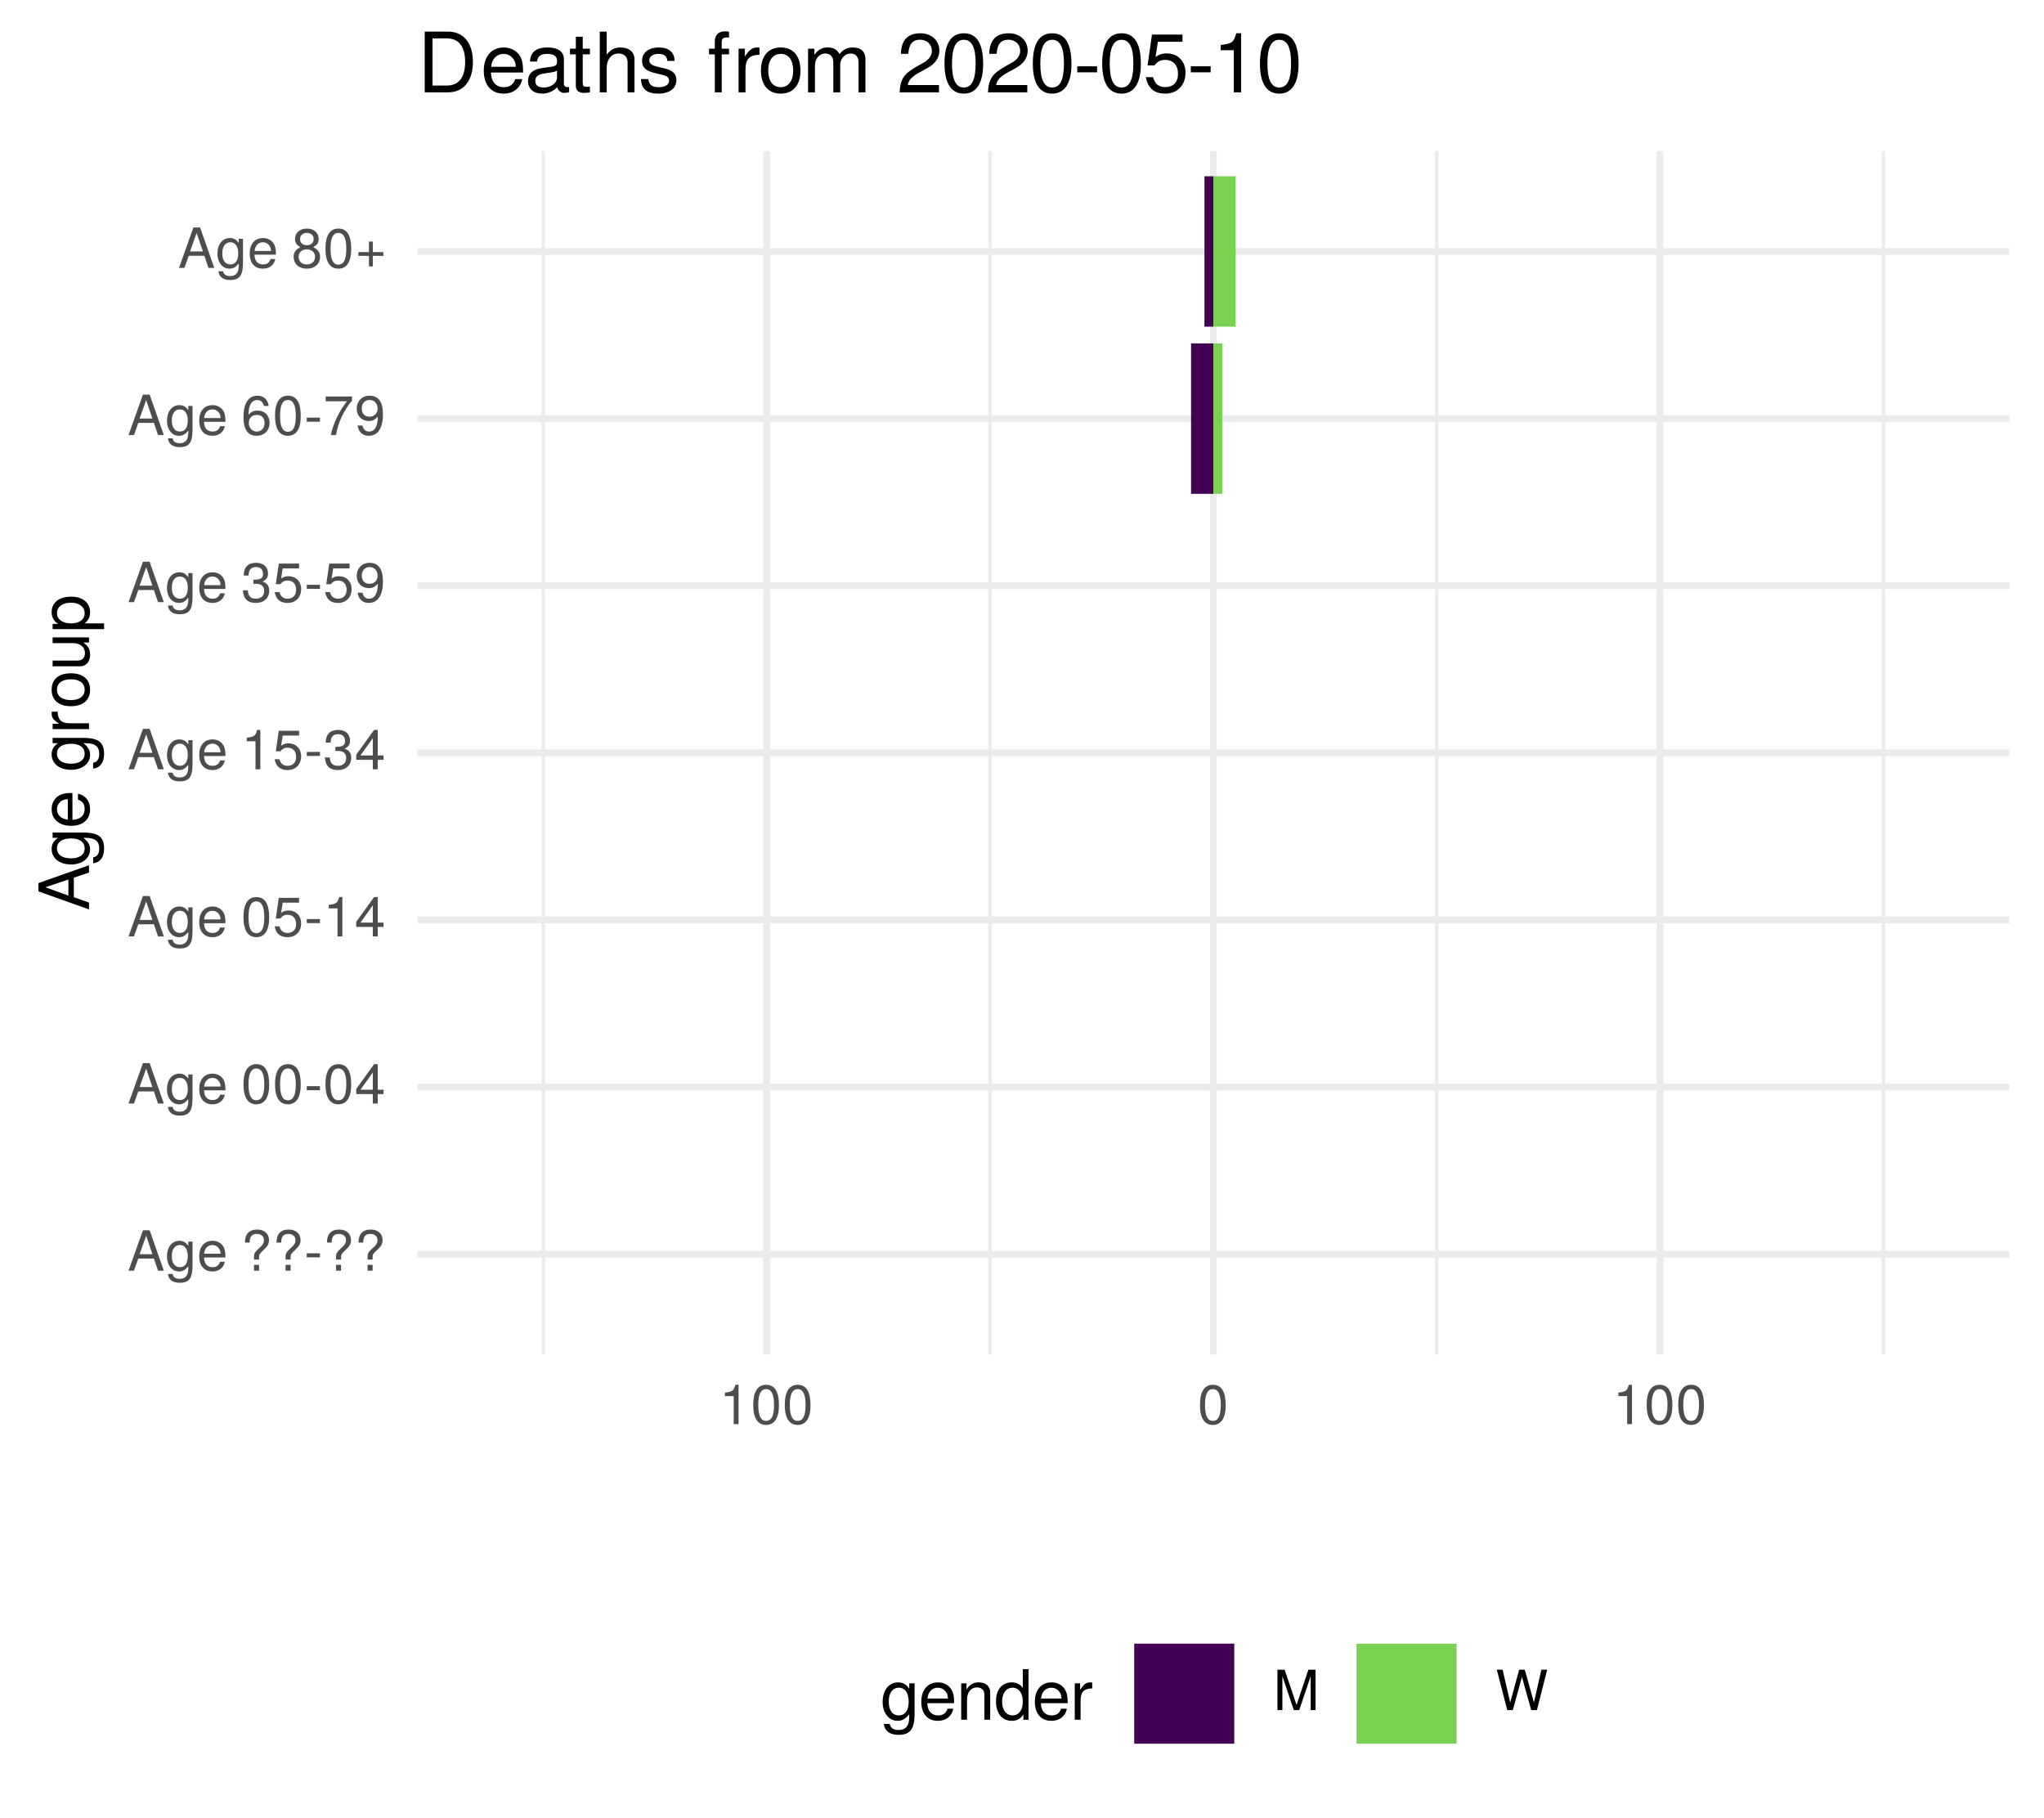
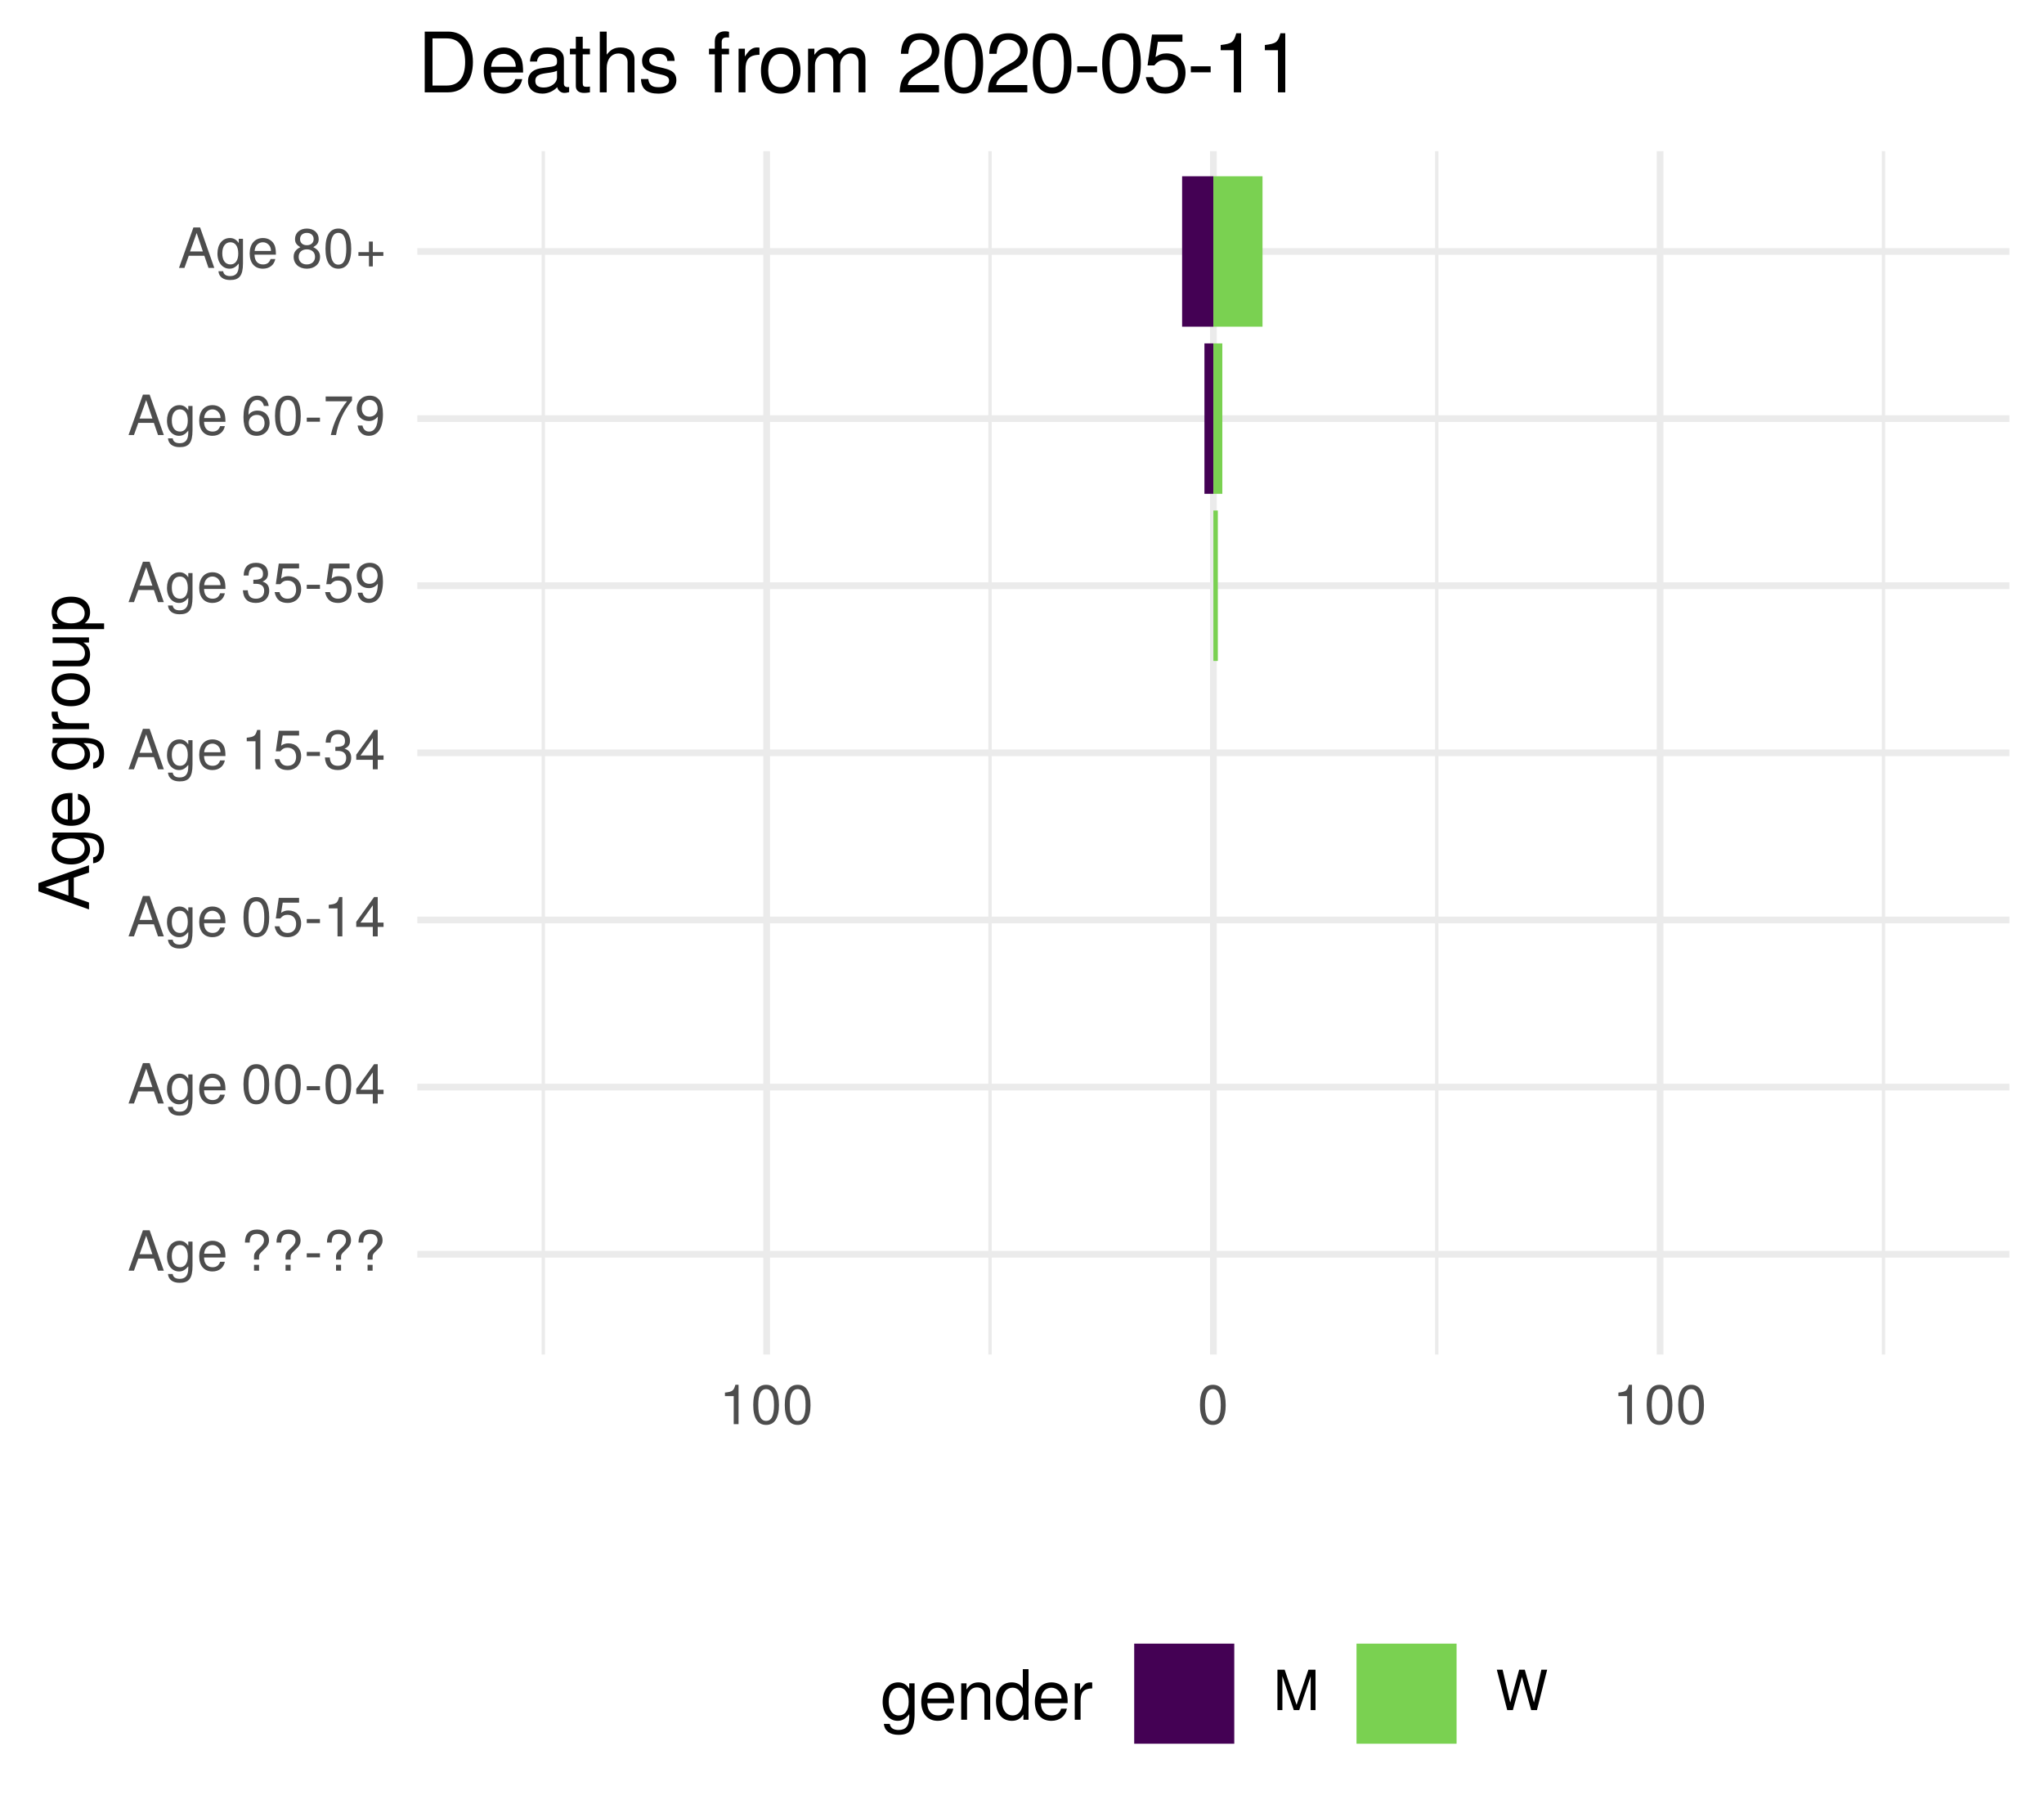
<svg xmlns="http://www.w3.org/2000/svg" xmlns:xlink="http://www.w3.org/1999/xlink" width="324pt" height="288pt" viewBox="0 0 324 288" version="1.1">
  <defs>
    <g>
      <symbol overflow="visible" id="glyph0-0">
        <path style="stroke:none;" d="" />
      </symbol>
      <symbol overflow="visible" id="glyph0-1">
        <path style="stroke:none;" d="M 5.75 0 L 3.5 -6.406 L 2.438 -6.406 L 0.156 0 L 1.016 0 L 1.703 -1.922 L 4.172 -1.922 L 4.828 0 Z M 3.938 -2.609 L 1.906 -2.609 L 2.953 -5.531 Z M 3.938 -2.609 " />
      </symbol>
      <symbol overflow="visible" id="glyph0-2">
        <path style="stroke:none;" d="M 4.297 -0.75 L 4.297 -4.609 L 3.625 -4.609 L 3.625 -3.938 C 3.25 -4.484 2.812 -4.734 2.219 -4.734 C 1.047 -4.734 0.25 -3.75 0.25 -2.266 C 0.25 -0.812 1.078 0.125 2.156 0.125 C 2.734 0.125 3.141 -0.109 3.625 -0.688 L 3.625 -0.391 C 3.625 0.828 3.125 1.297 2.266 1.297 C 1.688 1.297 1.234 1.094 1.156 0.531 L 0.406 0.531 C 0.484 1.406 1.156 1.922 2.25 1.922 C 3.688 1.922 4.297 1.281 4.297 -0.75 Z M 3.547 -2.281 C 3.547 -1.172 3.078 -0.547 2.312 -0.547 C 1.5 -0.547 1.016 -1.188 1.016 -2.312 C 1.016 -3.406 1.516 -4.062 2.297 -4.062 C 3.094 -4.062 3.547 -3.391 3.547 -2.281 Z M 3.547 -2.281 " />
      </symbol>
      <symbol overflow="visible" id="glyph0-3">
        <path style="stroke:none;" d="M 4.516 -2.094 C 4.516 -2.766 4.453 -3.188 4.328 -3.531 C 4.031 -4.281 3.328 -4.734 2.469 -4.734 C 1.172 -4.734 0.359 -3.797 0.359 -2.281 C 0.359 -0.766 1.156 0.125 2.453 0.125 C 3.5 0.125 4.234 -0.469 4.422 -1.406 L 3.672 -1.406 C 3.469 -0.797 3.062 -0.547 2.469 -0.547 C 1.703 -0.547 1.141 -1.031 1.125 -2.094 Z M 3.734 -2.75 C 3.734 -2.75 3.734 -2.703 3.719 -2.688 L 1.141 -2.688 C 1.203 -3.516 1.719 -4.062 2.453 -4.062 C 3.172 -4.062 3.734 -3.469 3.734 -2.75 Z M 3.734 -2.75 " />
      </symbol>
      <symbol overflow="visible" id="glyph0-4">
        <path style="stroke:none;" d="" />
      </symbol>
      <symbol overflow="visible" id="glyph0-5">
        <path style="stroke:none;" d="M 4.422 -4.828 C 4.422 -5.859 3.688 -6.516 2.547 -6.516 C 1.281 -6.516 0.609 -5.812 0.609 -4.453 L 1.359 -4.453 C 1.359 -5.422 1.719 -5.828 2.5 -5.828 C 3.172 -5.828 3.625 -5.422 3.625 -4.828 C 3.625 -4.422 3.438 -4.078 2.969 -3.672 C 2.453 -3.203 2.453 -3.203 2.297 -3 C 2.109 -2.75 2.047 -2.547 2.047 -2.234 L 2.047 -1.75 L 2.844 -1.75 L 2.844 -2.156 C 2.844 -2.547 2.938 -2.703 3.531 -3.25 C 4.203 -3.859 4.422 -4.25 4.422 -4.828 Z M 2.844 0 L 2.844 -0.922 L 2.047 -0.922 L 2.047 0 Z M 2.844 0 " />
      </symbol>
      <symbol overflow="visible" id="glyph0-6">
        <path style="stroke:none;" d="M 2.5 -2.109 L 2.5 -2.75 L 0.406 -2.75 L 0.406 -2.109 Z M 2.5 -2.109 " />
      </symbol>
      <symbol overflow="visible" id="glyph0-7">
        <path style="stroke:none;" d="M 4.453 -3 C 4.453 -5.156 3.781 -6.234 2.422 -6.234 C 1.078 -6.234 0.375 -5.141 0.375 -3.047 C 0.375 -0.953 1.078 0.125 2.422 0.125 C 3.734 0.125 4.453 -0.953 4.453 -3 Z M 3.672 -3.062 C 3.672 -1.297 3.266 -0.516 2.406 -0.516 C 1.578 -0.516 1.172 -1.344 1.172 -3.047 C 1.172 -4.75 1.578 -5.547 2.422 -5.547 C 3.25 -5.547 3.672 -4.734 3.672 -3.062 Z M 3.672 -3.062 " />
      </symbol>
      <symbol overflow="visible" id="glyph0-8">
        <path style="stroke:none;" d="M 4.578 -1.5 L 4.578 -2.188 L 3.656 -2.188 L 3.656 -6.234 L 3.078 -6.234 L 0.25 -2.312 L 0.25 -1.5 L 2.875 -1.5 L 2.875 0 L 3.656 0 L 3.656 -1.5 Z M 2.875 -2.188 L 0.922 -2.188 L 2.875 -4.922 Z M 2.875 -2.188 " />
      </symbol>
      <symbol overflow="visible" id="glyph0-9">
        <path style="stroke:none;" d="M 4.516 -2.062 C 4.516 -3.297 3.688 -4.109 2.5 -4.109 C 2.062 -4.109 1.703 -4 1.344 -3.734 L 1.594 -5.344 L 4.188 -5.344 L 4.188 -6.109 L 0.969 -6.109 L 0.5 -2.844 L 1.219 -2.844 C 1.578 -3.266 1.875 -3.422 2.359 -3.422 C 3.188 -3.422 3.719 -2.891 3.719 -1.969 C 3.719 -1.062 3.203 -0.547 2.359 -0.547 C 1.688 -0.547 1.266 -0.891 1.078 -1.594 L 0.312 -1.594 C 0.562 -0.359 1.266 0.125 2.375 0.125 C 3.641 0.125 4.516 -0.75 4.516 -2.062 Z M 4.516 -2.062 " />
      </symbol>
      <symbol overflow="visible" id="glyph0-10">
        <path style="stroke:none;" d="M 3.047 0 L 3.047 -6.234 L 2.547 -6.234 C 2.266 -5.281 2.094 -5.141 0.891 -5 L 0.891 -4.438 L 2.281 -4.438 L 2.281 0 Z M 3.047 0 " />
      </symbol>
      <symbol overflow="visible" id="glyph0-11">
        <path style="stroke:none;" d="M 4.453 -1.812 C 4.453 -2.562 4.141 -3.016 3.391 -3.266 C 3.969 -3.5 4.266 -3.891 4.266 -4.516 C 4.266 -5.594 3.547 -6.234 2.359 -6.234 C 1.109 -6.234 0.438 -5.547 0.406 -4.219 L 1.188 -4.219 C 1.203 -5.141 1.578 -5.562 2.375 -5.562 C 3.062 -5.562 3.469 -5.156 3.469 -4.5 C 3.469 -3.828 3.188 -3.547 1.938 -3.547 L 1.938 -2.906 L 2.359 -2.906 C 3.219 -2.906 3.656 -2.5 3.656 -1.797 C 3.656 -1.016 3.172 -0.547 2.359 -0.547 C 1.516 -0.547 1.109 -0.969 1.062 -1.875 L 0.281 -1.875 C 0.375 -0.5 1.062 0.125 2.344 0.125 C 3.625 0.125 4.453 -0.641 4.453 -1.812 Z M 4.453 -1.812 " />
      </symbol>
      <symbol overflow="visible" id="glyph0-12">
        <path style="stroke:none;" d="M 4.484 -3.266 C 4.484 -5.219 3.797 -6.234 2.375 -6.234 C 1.188 -6.234 0.328 -5.391 0.328 -4.172 C 0.328 -3.016 1.125 -2.219 2.25 -2.219 C 2.844 -2.219 3.266 -2.438 3.672 -2.922 C 3.672 -1.406 3.172 -0.547 2.281 -0.547 C 1.734 -0.547 1.359 -0.891 1.234 -1.5 L 0.469 -1.5 C 0.609 -0.469 1.281 0.125 2.234 0.125 C 3.688 0.125 4.484 -1.109 4.484 -3.266 Z M 3.641 -4.188 C 3.641 -3.422 3.094 -2.906 2.344 -2.906 C 1.594 -2.906 1.125 -3.391 1.125 -4.234 C 1.125 -5.016 1.656 -5.562 2.359 -5.562 C 3.094 -5.562 3.641 -5 3.641 -4.188 Z M 3.641 -4.188 " />
      </symbol>
      <symbol overflow="visible" id="glyph0-13">
        <path style="stroke:none;" d="M 4.516 -1.938 C 4.516 -3.094 3.719 -3.875 2.609 -3.875 C 1.984 -3.875 1.5 -3.641 1.172 -3.188 C 1.172 -4.703 1.672 -5.547 2.562 -5.547 C 3.109 -5.547 3.484 -5.203 3.609 -4.609 L 4.375 -4.609 C 4.234 -5.625 3.562 -6.234 2.609 -6.234 C 1.156 -6.234 0.375 -5.016 0.375 -2.844 C 0.375 -0.891 1.047 0.125 2.469 0.125 C 3.656 0.125 4.516 -0.719 4.516 -1.938 Z M 3.719 -1.875 C 3.719 -1.094 3.188 -0.547 2.484 -0.547 C 1.766 -0.547 1.219 -1.125 1.219 -1.922 C 1.219 -2.688 1.734 -3.188 2.5 -3.188 C 3.25 -3.188 3.719 -2.703 3.719 -1.875 Z M 3.719 -1.875 " />
      </symbol>
      <symbol overflow="visible" id="glyph0-14">
        <path style="stroke:none;" d="M 4.578 -5.453 L 4.578 -6.109 L 0.406 -6.109 L 0.406 -5.344 L 3.781 -5.344 C 2.531 -3.781 1.656 -1.953 1.219 0 L 2.047 0 C 2.391 -2.016 3.266 -3.891 4.578 -5.453 Z M 4.578 -5.453 " />
      </symbol>
      <symbol overflow="visible" id="glyph0-15">
        <path style="stroke:none;" d="M 4.516 -1.766 C 4.516 -2.453 4.156 -2.938 3.438 -3.281 C 4.078 -3.672 4.297 -3.984 4.297 -4.578 C 4.297 -5.547 3.531 -6.234 2.422 -6.234 C 1.312 -6.234 0.547 -5.547 0.547 -4.578 C 0.547 -4 0.75 -3.672 1.391 -3.281 C 0.672 -2.938 0.328 -2.453 0.328 -1.766 C 0.328 -0.625 1.188 0.125 2.422 0.125 C 3.656 0.125 4.516 -0.625 4.516 -1.766 Z M 3.5 -4.562 C 3.5 -3.969 3.062 -3.594 2.422 -3.594 C 1.766 -3.594 1.344 -3.969 1.344 -4.562 C 1.344 -5.156 1.766 -5.547 2.422 -5.547 C 3.078 -5.547 3.5 -5.156 3.5 -4.562 Z M 3.719 -1.75 C 3.719 -1.016 3.188 -0.547 2.406 -0.547 C 1.641 -0.547 1.125 -1.016 1.125 -1.75 C 1.125 -2.484 1.641 -2.938 2.422 -2.938 C 3.188 -2.938 3.719 -2.484 3.719 -1.75 Z M 3.719 -1.75 " />
      </symbol>
      <symbol overflow="visible" id="glyph0-16">
        <path style="stroke:none;" d="M 4.547 -1.906 L 4.547 -2.5 L 2.875 -2.5 L 2.875 -4.172 L 2.266 -4.172 L 2.266 -2.5 L 0.594 -2.5 L 0.594 -1.906 L 2.266 -1.906 L 2.266 -0.234 L 2.875 -0.234 L 2.875 -1.906 Z M 4.547 -1.906 " />
      </symbol>
      <symbol overflow="visible" id="glyph0-17">
        <path style="stroke:none;" d="M 6.688 0 L 6.688 -6.406 L 5.562 -6.406 L 3.688 -0.828 L 1.797 -6.406 L 0.656 -6.406 L 0.656 0 L 1.438 0 L 1.438 -5.375 L 3.25 0 L 4.109 0 L 5.922 -5.375 L 5.922 0 Z M 6.688 0 " />
      </symbol>
      <symbol overflow="visible" id="glyph0-18">
        <path style="stroke:none;" d="M 8.172 -6.406 L 7.25 -6.406 L 6.078 -1.203 L 4.625 -6.406 L 3.734 -6.406 L 2.312 -1.203 L 1.109 -6.406 L 0.188 -6.406 L 1.844 0 L 2.734 0 L 4.172 -5.266 L 5.641 0 L 6.547 0 Z M 8.172 -6.406 " />
      </symbol>
      <symbol overflow="visible" id="glyph1-0">
        <path style="stroke:none;" d="" />
      </symbol>
      <symbol overflow="visible" id="glyph1-1">
        <path style="stroke:none;" d="M 0 -7.188 L -8.016 -4.359 L -8.016 -3.047 L 0 -0.188 L 0 -1.281 L -2.406 -2.125 L -2.406 -5.219 L 0 -6.031 Z M -3.266 -4.922 L -3.266 -2.375 L -6.922 -3.703 Z M -3.266 -4.922 " />
      </symbol>
      <symbol overflow="visible" id="glyph1-2">
        <path style="stroke:none;" d="M -0.953 -5.375 L -5.766 -5.375 L -5.766 -4.531 L -4.922 -4.531 C -5.609 -4.062 -5.922 -3.516 -5.922 -2.766 C -5.922 -1.312 -4.703 -0.312 -2.828 -0.312 C -1.016 -0.312 0.172 -1.344 0.172 -2.688 C 0.172 -3.422 -0.141 -3.922 -0.875 -4.531 L -0.484 -4.531 C 1.047 -4.531 1.625 -3.906 1.625 -2.844 C 1.625 -2.109 1.359 -1.547 0.656 -1.438 L 0.656 -0.5 C 1.75 -0.609 2.391 -1.453 2.391 -2.812 C 2.391 -4.609 1.594 -5.375 -0.953 -5.375 Z M -2.844 -4.438 C -1.469 -4.438 -0.688 -3.844 -0.688 -2.875 C -0.688 -1.875 -1.484 -1.281 -2.875 -1.281 C -4.266 -1.281 -5.078 -1.891 -5.078 -2.875 C -5.078 -3.859 -4.25 -4.438 -2.844 -4.438 Z M -2.844 -4.438 " />
      </symbol>
      <symbol overflow="visible" id="glyph1-3">
        <path style="stroke:none;" d="M -2.625 -5.641 C -3.453 -5.641 -3.984 -5.578 -4.406 -5.406 C -5.359 -5.031 -5.922 -4.156 -5.922 -3.078 C -5.922 -1.469 -4.734 -0.438 -2.844 -0.438 C -0.953 -0.438 0.172 -1.438 0.172 -3.062 C 0.172 -4.375 -0.578 -5.297 -1.75 -5.516 L -1.75 -4.594 C -0.984 -4.344 -0.688 -3.828 -0.688 -3.094 C -0.688 -2.141 -1.297 -1.422 -2.625 -1.391 Z M -3.438 -4.656 C -3.438 -4.656 -3.391 -4.656 -3.359 -4.656 L -3.359 -1.422 C -4.391 -1.5 -5.078 -2.141 -5.078 -3.062 C -5.078 -3.969 -4.328 -4.656 -3.438 -4.656 Z M -3.438 -4.656 " />
      </symbol>
      <symbol overflow="visible" id="glyph1-4">
        <path style="stroke:none;" d="" />
      </symbol>
      <symbol overflow="visible" id="glyph1-5">
        <path style="stroke:none;" d="M -4.969 -3.531 L -5.891 -3.531 C -5.922 -3.375 -5.922 -3.297 -5.922 -3.172 C -5.922 -2.578 -5.578 -2.141 -4.719 -1.609 L -5.766 -1.609 L -5.766 -0.766 L 0 -0.766 L 0 -1.688 L -2.984 -1.688 C -4.297 -1.688 -4.938 -2.109 -4.969 -3.531 Z M -4.969 -3.531 " />
      </symbol>
      <symbol overflow="visible" id="glyph1-6">
        <path style="stroke:none;" d="M -2.844 -5.609 C -4.828 -5.609 -5.922 -4.656 -5.922 -2.984 C -5.922 -1.375 -4.812 -0.391 -2.875 -0.391 C -0.953 -0.391 0.172 -1.359 0.172 -3 C 0.172 -4.625 -0.953 -5.609 -2.844 -5.609 Z M -2.844 -4.656 C -1.5 -4.656 -0.688 -4.016 -0.688 -3 C -0.688 -1.984 -1.484 -1.359 -2.875 -1.359 C -4.266 -1.359 -5.078 -1.984 -5.078 -3 C -5.078 -4.031 -4.281 -4.656 -2.844 -4.656 Z M -2.844 -4.656 " />
      </symbol>
      <symbol overflow="visible" id="glyph1-7">
        <path style="stroke:none;" d="M 0 -5.297 L -5.766 -5.297 L -5.766 -4.391 L -2.578 -4.391 C -1.406 -4.391 -0.641 -3.766 -0.641 -2.812 C -0.641 -2.094 -1.078 -1.625 -1.766 -1.625 L -5.766 -1.625 L -5.766 -0.719 L -1.406 -0.719 C -0.453 -0.719 0.172 -1.438 0.172 -2.547 C 0.172 -3.406 -0.125 -3.938 -0.891 -4.484 L 0 -4.484 Z M 0 -5.297 " />
      </symbol>
      <symbol overflow="visible" id="glyph1-8">
        <path style="stroke:none;" d="M -2.828 -5.75 C -4.766 -5.75 -5.922 -4.812 -5.922 -3.281 C -5.922 -2.5 -5.578 -1.875 -4.891 -1.438 L -5.766 -1.438 L -5.766 -0.609 L 2.391 -0.609 L 2.391 -1.516 L -0.688 -1.516 C -0.094 -2 0.172 -2.547 0.172 -3.281 C 0.172 -4.781 -0.984 -5.75 -2.828 -5.75 Z M -2.844 -4.797 C -1.547 -4.797 -0.688 -4.125 -0.688 -3.125 C -0.688 -2.156 -1.484 -1.516 -2.844 -1.516 C -4.188 -1.516 -5.078 -2.156 -5.078 -3.125 C -5.078 -4.141 -4.219 -4.797 -2.844 -4.797 Z M -2.844 -4.797 " />
      </symbol>
      <symbol overflow="visible" id="glyph2-0">
        <path style="stroke:none;" d="" />
      </symbol>
      <symbol overflow="visible" id="glyph2-1">
        <path style="stroke:none;" d="M 5.375 -0.953 L 5.375 -5.766 L 4.531 -5.766 L 4.531 -4.922 C 4.062 -5.609 3.516 -5.922 2.766 -5.922 C 1.312 -5.922 0.312 -4.703 0.312 -2.828 C 0.312 -1.016 1.344 0.172 2.688 0.172 C 3.422 0.172 3.922 -0.141 4.531 -0.875 L 4.531 -0.484 C 4.531 1.047 3.906 1.625 2.844 1.625 C 2.109 1.625 1.547 1.359 1.438 0.656 L 0.5 0.656 C 0.609 1.75 1.453 2.391 2.812 2.391 C 4.609 2.391 5.375 1.594 5.375 -0.953 Z M 4.438 -2.844 C 4.438 -1.469 3.844 -0.688 2.875 -0.688 C 1.875 -0.688 1.281 -1.484 1.281 -2.875 C 1.281 -4.266 1.891 -5.078 2.875 -5.078 C 3.859 -5.078 4.438 -4.25 4.438 -2.844 Z M 4.438 -2.844 " />
      </symbol>
      <symbol overflow="visible" id="glyph2-2">
        <path style="stroke:none;" d="M 5.641 -2.625 C 5.641 -3.453 5.578 -3.984 5.406 -4.406 C 5.031 -5.359 4.156 -5.922 3.078 -5.922 C 1.469 -5.922 0.438 -4.734 0.438 -2.844 C 0.438 -0.953 1.438 0.172 3.062 0.172 C 4.375 0.172 5.297 -0.578 5.516 -1.75 L 4.594 -1.75 C 4.344 -0.984 3.828 -0.688 3.094 -0.688 C 2.141 -0.688 1.422 -1.297 1.391 -2.625 Z M 4.656 -3.438 C 4.656 -3.438 4.656 -3.391 4.656 -3.359 L 1.422 -3.359 C 1.5 -4.391 2.141 -5.078 3.062 -5.078 C 3.969 -5.078 4.656 -4.328 4.656 -3.438 Z M 4.656 -3.438 " />
      </symbol>
      <symbol overflow="visible" id="glyph2-3">
        <path style="stroke:none;" d="M 5.359 0 L 5.359 -4.359 C 5.359 -5.312 4.641 -5.922 3.531 -5.922 C 2.672 -5.922 2.125 -5.594 1.609 -4.797 L 1.609 -5.766 L 0.766 -5.766 L 0.766 0 L 1.688 0 L 1.688 -3.172 C 1.688 -4.359 2.328 -5.125 3.25 -5.125 C 3.984 -5.125 4.438 -4.688 4.438 -4 L 4.438 0 Z M 5.359 0 " />
      </symbol>
      <symbol overflow="visible" id="glyph2-4">
        <path style="stroke:none;" d="M 5.438 0 L 5.438 -8.016 L 4.531 -8.016 L 4.531 -5.031 C 4.141 -5.625 3.531 -5.922 2.766 -5.922 C 1.266 -5.922 0.281 -4.781 0.281 -2.938 C 0.281 -0.984 1.25 0.172 2.797 0.172 C 3.594 0.172 4.141 -0.125 4.625 -0.844 L 4.625 0 Z M 4.531 -2.859 C 4.531 -1.531 3.891 -0.688 2.922 -0.688 C 1.906 -0.688 1.25 -1.547 1.25 -2.875 C 1.25 -4.219 1.906 -5.078 2.922 -5.078 C 3.906 -5.078 4.531 -4.188 4.531 -2.859 Z M 4.531 -2.859 " />
      </symbol>
      <symbol overflow="visible" id="glyph2-5">
        <path style="stroke:none;" d="M 3.531 -4.969 L 3.531 -5.891 C 3.375 -5.922 3.297 -5.922 3.172 -5.922 C 2.578 -5.922 2.141 -5.578 1.609 -4.719 L 1.609 -5.766 L 0.766 -5.766 L 0.766 0 L 1.688 0 L 1.688 -2.984 C 1.688 -4.297 2.109 -4.938 3.531 -4.969 Z M 3.531 -4.969 " />
      </symbol>
      <symbol overflow="visible" id="glyph3-0">
        <path style="stroke:none;" d="" />
      </symbol>
      <symbol overflow="visible" id="glyph3-1">
        <path style="stroke:none;" d="M 8.812 -4.812 C 8.812 -7.797 7.328 -9.625 4.891 -9.625 L 1.172 -9.625 L 1.172 0 L 4.891 0 C 7.312 0 8.812 -1.828 8.812 -4.812 Z M 7.578 -4.812 C 7.578 -2.375 6.578 -1.078 4.672 -1.078 L 2.406 -1.078 L 2.406 -8.547 L 4.672 -8.547 C 6.578 -8.547 7.578 -7.266 7.578 -4.812 Z M 7.578 -4.812 " />
      </symbol>
      <symbol overflow="visible" id="glyph3-2">
        <path style="stroke:none;" d="M 6.766 -3.141 C 6.766 -4.141 6.688 -4.781 6.5 -5.297 C 6.047 -6.438 4.984 -7.109 3.703 -7.109 C 1.766 -7.109 0.531 -5.688 0.531 -3.422 C 0.531 -1.156 1.734 0.203 3.672 0.203 C 5.25 0.203 6.344 -0.703 6.625 -2.094 L 5.516 -2.094 C 5.219 -1.188 4.594 -0.812 3.703 -0.812 C 2.562 -0.812 1.703 -1.562 1.672 -3.141 Z M 5.594 -4.125 C 5.594 -4.125 5.594 -4.062 5.578 -4.047 L 1.703 -4.047 C 1.797 -5.266 2.578 -6.094 3.688 -6.094 C 4.766 -6.094 5.594 -5.203 5.594 -4.125 Z M 5.594 -4.125 " />
      </symbol>
      <symbol overflow="visible" id="glyph3-3">
        <path style="stroke:none;" d="M 7.062 -0.031 L 7.062 -0.859 C 6.938 -0.828 6.891 -0.828 6.828 -0.828 C 6.438 -0.828 6.234 -1.031 6.234 -1.375 L 6.234 -5.234 C 6.234 -6.453 5.328 -7.109 3.625 -7.109 C 1.953 -7.109 0.922 -6.469 0.859 -4.875 L 1.969 -4.875 C 2.062 -5.719 2.562 -6.094 3.594 -6.094 C 4.578 -6.094 5.141 -5.734 5.141 -5.062 L 5.141 -4.781 C 5.141 -4.312 4.859 -4.125 3.984 -4.016 C 2.422 -3.812 2.188 -3.766 1.766 -3.594 C 0.969 -3.266 0.547 -2.641 0.547 -1.797 C 0.547 -0.547 1.422 0.203 2.828 0.203 C 3.703 0.203 4.562 -0.172 5.172 -0.812 C 5.297 -0.297 5.766 0.094 6.312 0.094 C 6.531 0.094 6.703 0.062 7.062 -0.031 Z M 5.141 -2.391 C 5.141 -1.406 4.125 -0.766 3.062 -0.766 C 2.203 -0.766 1.703 -1.062 1.703 -1.828 C 1.703 -2.547 2.188 -2.859 3.359 -3.031 C 4.531 -3.188 4.766 -3.25 5.141 -3.422 Z M 5.141 -2.391 " />
      </symbol>
      <symbol overflow="visible" id="glyph3-4">
        <path style="stroke:none;" d="M 3.359 0 L 3.359 -0.922 C 3.203 -0.891 3.031 -0.875 2.828 -0.875 C 2.344 -0.875 2.219 -1 2.219 -1.484 L 2.219 -6.016 L 3.359 -6.016 L 3.359 -6.922 L 2.219 -6.922 L 2.219 -8.812 L 1.125 -8.812 L 1.125 -6.922 L 0.188 -6.922 L 0.188 -6.016 L 1.125 -6.016 L 1.125 -1 C 1.125 -0.297 1.594 0.094 2.453 0.094 C 2.719 0.094 2.984 0.062 3.359 0 Z M 3.359 0 " />
      </symbol>
      <symbol overflow="visible" id="glyph3-5">
        <path style="stroke:none;" d="M 6.422 0 L 6.422 -5.234 C 6.422 -6.391 5.578 -7.109 4.234 -7.109 C 3.266 -7.109 2.672 -6.812 2.016 -5.969 L 2.016 -9.625 L 0.922 -9.625 L 0.922 0 L 2.016 0 L 2.016 -3.812 C 2.016 -5.234 2.766 -6.156 3.891 -6.156 C 4.672 -6.156 5.328 -5.703 5.328 -4.797 L 5.328 0 Z M 6.422 0 " />
      </symbol>
      <symbol overflow="visible" id="glyph3-6">
        <path style="stroke:none;" d="M 6.062 -1.938 C 6.062 -2.969 5.484 -3.484 4.109 -3.812 L 3.047 -4.062 C 2.156 -4.281 1.766 -4.562 1.766 -5.062 C 1.766 -5.688 2.344 -6.094 3.234 -6.094 C 4.125 -6.094 4.594 -5.719 4.625 -4.984 L 5.781 -4.984 C 5.766 -6.344 4.875 -7.109 3.281 -7.109 C 1.656 -7.109 0.625 -6.281 0.625 -5 C 0.625 -3.922 1.172 -3.406 2.812 -3.016 L 3.844 -2.766 C 4.609 -2.578 4.906 -2.344 4.906 -1.844 C 4.906 -1.203 4.266 -0.812 3.297 -0.812 C 2.312 -0.812 1.75 -1.062 1.609 -2.109 L 0.453 -2.109 C 0.5 -0.516 1.406 0.203 3.203 0.203 C 4.953 0.203 6.062 -0.609 6.062 -1.938 Z M 6.062 -1.938 " />
      </symbol>
      <symbol overflow="visible" id="glyph3-7">
        <path style="stroke:none;" d="" />
      </symbol>
      <symbol overflow="visible" id="glyph3-8">
        <path style="stroke:none;" d="M 3.406 -6.016 L 3.406 -6.922 L 2.25 -6.922 L 2.25 -8 C 2.25 -8.469 2.516 -8.703 3.031 -8.703 C 3.109 -8.703 3.156 -8.703 3.406 -8.688 L 3.406 -9.594 C 3.156 -9.656 3.016 -9.672 2.781 -9.672 C 1.766 -9.672 1.156 -9.078 1.156 -8.094 L 1.156 -6.922 L 0.234 -6.922 L 0.234 -6.016 L 1.156 -6.016 L 1.156 0 L 2.25 0 L 2.25 -6.016 Z M 3.406 -6.016 " />
      </symbol>
      <symbol overflow="visible" id="glyph3-9">
        <path style="stroke:none;" d="M 4.234 -5.953 L 4.234 -7.078 C 4.047 -7.109 3.969 -7.109 3.812 -7.109 C 3.109 -7.109 2.562 -6.688 1.922 -5.672 L 1.922 -6.922 L 0.922 -6.922 L 0.922 0 L 2.016 0 L 2.016 -3.594 C 2.016 -5.156 2.531 -5.922 4.234 -5.953 Z M 4.234 -5.953 " />
      </symbol>
      <symbol overflow="visible" id="glyph3-10">
        <path style="stroke:none;" d="M 6.734 -3.406 C 6.734 -5.797 5.578 -7.109 3.594 -7.109 C 1.656 -7.109 0.469 -5.781 0.469 -3.453 C 0.469 -1.141 1.641 0.203 3.609 0.203 C 5.547 0.203 6.734 -1.141 6.734 -3.406 Z M 5.578 -3.422 C 5.578 -1.797 4.812 -0.812 3.609 -0.812 C 2.375 -0.812 1.625 -1.781 1.625 -3.453 C 1.625 -5.125 2.375 -6.094 3.609 -6.094 C 4.844 -6.094 5.578 -5.141 5.578 -3.422 Z M 5.578 -3.422 " />
      </symbol>
      <symbol overflow="visible" id="glyph3-11">
        <path style="stroke:none;" d="M 10.031 0 L 10.031 -5.188 C 10.031 -6.438 9.344 -7.109 8.047 -7.109 C 7.125 -7.109 6.578 -6.844 5.922 -6.062 C 5.516 -6.797 4.969 -7.109 4.062 -7.109 C 3.141 -7.109 2.531 -6.766 1.938 -5.938 L 1.938 -6.922 L 0.938 -6.922 L 0.938 0 L 2.031 0 L 2.031 -4.344 C 2.031 -5.344 2.766 -6.156 3.656 -6.156 C 4.469 -6.156 4.938 -5.656 4.938 -4.766 L 4.938 0 L 6.031 0 L 6.031 -4.344 C 6.031 -5.344 6.766 -6.156 7.672 -6.156 C 8.469 -6.156 8.938 -5.641 8.938 -4.766 L 8.938 0 Z M 10.031 0 " />
      </symbol>
      <symbol overflow="visible" id="glyph3-12">
        <path style="stroke:none;" d="M 6.75 -6.609 C 6.75 -8.203 5.516 -9.359 3.75 -9.359 C 1.828 -9.359 0.719 -8.391 0.656 -6.109 L 1.828 -6.109 C 1.922 -7.688 2.562 -8.344 3.703 -8.344 C 4.766 -8.344 5.562 -7.594 5.562 -6.594 C 5.562 -5.844 5.125 -5.219 4.297 -4.734 L 3.078 -4.047 C 1.125 -2.938 0.547 -2.062 0.453 0 L 6.688 0 L 6.688 -1.156 L 1.75 -1.156 C 1.875 -1.922 2.297 -2.406 3.453 -3.078 L 4.766 -3.797 C 6.078 -4.484 6.75 -5.469 6.75 -6.609 Z M 6.75 -6.609 " />
      </symbol>
      <symbol overflow="visible" id="glyph3-13">
        <path style="stroke:none;" d="M 6.688 -4.5 C 6.688 -7.75 5.672 -9.359 3.625 -9.359 C 1.609 -9.359 0.562 -7.719 0.562 -4.578 C 0.562 -1.422 1.625 0.203 3.625 0.203 C 5.609 0.203 6.688 -1.422 6.688 -4.5 Z M 5.5 -4.609 C 5.5 -1.953 4.891 -0.766 3.609 -0.766 C 2.375 -0.766 1.75 -2 1.75 -4.562 C 1.75 -7.125 2.375 -8.328 3.625 -8.328 C 4.891 -8.328 5.5 -7.109 5.5 -4.609 Z M 5.5 -4.609 " />
      </symbol>
      <symbol overflow="visible" id="glyph3-14">
        <path style="stroke:none;" d="M 3.75 -3.172 L 3.75 -4.125 L 0.609 -4.125 L 0.609 -3.172 Z M 3.75 -3.172 " />
      </symbol>
      <symbol overflow="visible" id="glyph3-15">
        <path style="stroke:none;" d="M 6.766 -3.109 C 6.766 -4.953 5.547 -6.172 3.75 -6.172 C 3.094 -6.172 2.562 -6 2.016 -5.594 L 2.391 -8.016 L 6.281 -8.016 L 6.281 -9.156 L 1.453 -9.156 L 0.75 -4.266 L 1.828 -4.266 C 2.359 -4.906 2.812 -5.141 3.531 -5.141 C 4.797 -5.141 5.578 -4.328 5.578 -2.938 C 5.578 -1.594 4.812 -0.828 3.531 -0.828 C 2.516 -0.828 1.906 -1.344 1.625 -2.406 L 0.469 -2.406 C 0.844 -0.547 1.906 0.203 3.562 0.203 C 5.453 0.203 6.766 -1.125 6.766 -3.109 Z M 6.766 -3.109 " />
      </symbol>
      <symbol overflow="visible" id="glyph3-16">
        <path style="stroke:none;" d="M 4.578 0 L 4.578 -9.359 L 3.812 -9.359 C 3.406 -7.922 3.141 -7.719 1.344 -7.5 L 1.344 -6.672 L 3.422 -6.672 L 3.422 0 Z M 4.578 0 " />
      </symbol>
    </g>
    <clipPath id="clip1">
      <path d="M 85 23.957 L 87 23.957 L 87 214.648 L 85 214.648 Z M 85 23.957 " />
    </clipPath>
    <clipPath id="clip2">
      <path d="M 156 23.957 L 158 23.957 L 158 214.648 L 156 214.648 Z M 156 23.957 " />
    </clipPath>
    <clipPath id="clip3">
      <path d="M 227 23.957 L 229 23.957 L 229 214.648 L 227 214.648 Z M 227 23.957 " />
    </clipPath>
    <clipPath id="clip4">
      <path d="M 298 23.957 L 299 23.957 L 299 214.648 L 298 214.648 Z M 298 23.957 " />
    </clipPath>
    <clipPath id="clip5">
      <path d="M 66.152 198 L 318.523 198 L 318.523 200 L 66.152 200 Z M 66.152 198 " />
    </clipPath>
    <clipPath id="clip6">
      <path d="M 66.152 171 L 318.523 171 L 318.523 173 L 66.152 173 Z M 66.152 171 " />
    </clipPath>
    <clipPath id="clip7">
      <path d="M 66.152 145 L 318.523 145 L 318.523 147 L 66.152 147 Z M 66.152 145 " />
    </clipPath>
    <clipPath id="clip8">
      <path d="M 66.152 118 L 318.523 118 L 318.523 120 L 66.152 120 Z M 66.152 118 " />
    </clipPath>
    <clipPath id="clip9">
      <path d="M 66.152 92 L 318.523 92 L 318.523 94 L 66.152 94 Z M 66.152 92 " />
    </clipPath>
    <clipPath id="clip10">
      <path d="M 66.152 65 L 318.523 65 L 318.523 67 L 66.152 67 Z M 66.152 65 " />
    </clipPath>
    <clipPath id="clip11">
      <path d="M 66.152 39 L 318.523 39 L 318.523 41 L 66.152 41 Z M 66.152 39 " />
    </clipPath>
    <clipPath id="clip12">
      <path d="M 120 23.957 L 123 23.957 L 123 214.648 L 120 214.648 Z M 120 23.957 " />
    </clipPath>
    <clipPath id="clip13">
      <path d="M 191 23.957 L 193 23.957 L 193 214.648 L 191 214.648 Z M 191 23.957 " />
    </clipPath>
    <clipPath id="clip14">
      <path d="M 262 23.957 L 264 23.957 L 264 214.648 L 262 214.648 Z M 262 23.957 " />
    </clipPath>
  </defs>
-   <g id="surface2646">
+   <g id="surface2656">
    <rect x="0" y="0" width="324" height="288" style="fill:rgb(100%,100%,100%);fill-opacity:1;stroke:none;" />
    <g clip-path="url(#clip1)" clip-rule="nonzero">
      <path style="fill:none;stroke-width:0.533;stroke-linecap:butt;stroke-linejoin:round;stroke:rgb(92.157%,92.157%,92.157%);stroke-opacity:1;stroke-miterlimit:10;" d="M 86.121 214.652 L 86.121 23.957 " />
    </g>
    <g clip-path="url(#clip2)" clip-rule="nonzero">
      <path style="fill:none;stroke-width:0.533;stroke-linecap:butt;stroke-linejoin:round;stroke:rgb(92.157%,92.157%,92.157%);stroke-opacity:1;stroke-miterlimit:10;" d="M 156.93 214.652 L 156.93 23.957 " />
    </g>
    <g clip-path="url(#clip3)" clip-rule="nonzero">
      <path style="fill:none;stroke-width:0.533;stroke-linecap:butt;stroke-linejoin:round;stroke:rgb(92.157%,92.157%,92.157%);stroke-opacity:1;stroke-miterlimit:10;" d="M 227.742 214.652 L 227.742 23.957 " />
    </g>
    <g clip-path="url(#clip4)" clip-rule="nonzero">
      <path style="fill:none;stroke-width:0.533;stroke-linecap:butt;stroke-linejoin:round;stroke:rgb(92.157%,92.157%,92.157%);stroke-opacity:1;stroke-miterlimit:10;" d="M 298.551 214.652 L 298.551 23.957 " />
    </g>
    <g clip-path="url(#clip5)" clip-rule="nonzero">
      <path style="fill:none;stroke-width:1.067;stroke-linecap:butt;stroke-linejoin:round;stroke:rgb(92.157%,92.157%,92.157%);stroke-opacity:1;stroke-miterlimit:10;" d="M 66.152 198.762 L 318.52 198.762 " />
    </g>
    <g clip-path="url(#clip6)" clip-rule="nonzero">
      <path style="fill:none;stroke-width:1.067;stroke-linecap:butt;stroke-linejoin:round;stroke:rgb(92.157%,92.157%,92.157%);stroke-opacity:1;stroke-miterlimit:10;" d="M 66.152 172.273 L 318.52 172.273 " />
    </g>
    <g clip-path="url(#clip7)" clip-rule="nonzero">
      <path style="fill:none;stroke-width:1.067;stroke-linecap:butt;stroke-linejoin:round;stroke:rgb(92.157%,92.157%,92.157%);stroke-opacity:1;stroke-miterlimit:10;" d="M 66.152 145.789 L 318.52 145.789 " />
    </g>
    <g clip-path="url(#clip8)" clip-rule="nonzero">
      <path style="fill:none;stroke-width:1.067;stroke-linecap:butt;stroke-linejoin:round;stroke:rgb(92.157%,92.157%,92.157%);stroke-opacity:1;stroke-miterlimit:10;" d="M 66.152 119.305 L 318.52 119.305 " />
    </g>
    <g clip-path="url(#clip9)" clip-rule="nonzero">
      <path style="fill:none;stroke-width:1.067;stroke-linecap:butt;stroke-linejoin:round;stroke:rgb(92.157%,92.157%,92.157%);stroke-opacity:1;stroke-miterlimit:10;" d="M 66.152 92.82 L 318.52 92.82 " />
    </g>
    <g clip-path="url(#clip10)" clip-rule="nonzero">
      <path style="fill:none;stroke-width:1.067;stroke-linecap:butt;stroke-linejoin:round;stroke:rgb(92.157%,92.157%,92.157%);stroke-opacity:1;stroke-miterlimit:10;" d="M 66.152 66.336 L 318.52 66.336 " />
    </g>
    <g clip-path="url(#clip11)" clip-rule="nonzero">
      <path style="fill:none;stroke-width:1.067;stroke-linecap:butt;stroke-linejoin:round;stroke:rgb(92.157%,92.157%,92.157%);stroke-opacity:1;stroke-miterlimit:10;" d="M 66.152 39.852 L 318.52 39.852 " />
    </g>
    <g clip-path="url(#clip12)" clip-rule="nonzero">
      <path style="fill:none;stroke-width:1.067;stroke-linecap:butt;stroke-linejoin:round;stroke:rgb(92.157%,92.157%,92.157%);stroke-opacity:1;stroke-miterlimit:10;" d="M 121.523 214.652 L 121.523 23.957 " />
    </g>
    <g clip-path="url(#clip13)" clip-rule="nonzero">
      <path style="fill:none;stroke-width:1.067;stroke-linecap:butt;stroke-linejoin:round;stroke:rgb(92.157%,92.157%,92.157%);stroke-opacity:1;stroke-miterlimit:10;" d="M 192.336 214.652 L 192.336 23.957 " />
    </g>
    <g clip-path="url(#clip14)" clip-rule="nonzero">
      <path style="fill:none;stroke-width:1.067;stroke-linecap:butt;stroke-linejoin:round;stroke:rgb(92.157%,92.157%,92.157%);stroke-opacity:1;stroke-miterlimit:10;" d="M 263.145 214.652 L 263.145 23.957 " />
    </g>
-     <path style=" stroke:none;fill-rule:nonzero;fill:rgb(26.667%,0.392%,32.941%);fill-opacity:1;" d="M 188.797 78.254 L 192.336 78.254 L 192.336 54.418 L 188.797 54.418 Z M 188.797 78.254 " />
+     <path style=" stroke:none;fill-rule:nonzero;fill:rgb(47.843%,81.961%,31.765%);fill-opacity:1;" d="M 192.336 104.738 L 193.043 104.738 L 193.043 80.902 L 192.336 80.902 Z M 192.336 104.738 " />
+     <path style=" stroke:none;fill-rule:nonzero;fill:rgb(26.667%,0.392%,32.941%);fill-opacity:1;" d="M 190.918 78.254 L 192.336 78.254 L 192.336 54.418 L 190.918 54.418 Z M 190.918 78.254 " />
    <path style=" stroke:none;fill-rule:nonzero;fill:rgb(47.843%,81.961%,31.765%);fill-opacity:1;" d="M 192.336 78.254 L 193.754 78.254 L 193.754 54.418 L 192.336 54.418 Z M 192.336 78.254 " />
-     <path style=" stroke:none;fill-rule:nonzero;fill:rgb(26.667%,0.392%,32.941%);fill-opacity:1;" d="M 190.918 51.77 L 192.336 51.77 L 192.336 27.934 L 190.918 27.934 Z M 190.918 51.77 " />
-     <path style=" stroke:none;fill-rule:nonzero;fill:rgb(47.843%,81.961%,31.765%);fill-opacity:1;" d="M 192.336 51.77 L 195.875 51.77 L 195.875 27.934 L 192.336 27.934 Z M 192.336 51.77 " />
+     <path style=" stroke:none;fill-rule:nonzero;fill:rgb(26.667%,0.392%,32.941%);fill-opacity:1;" d="M 187.379 51.77 L 192.336 51.77 L 192.336 27.934 L 187.379 27.934 Z M 187.379 51.77 " />
+     <path style=" stroke:none;fill-rule:nonzero;fill:rgb(47.843%,81.961%,31.765%);fill-opacity:1;" d="M 192.336 51.77 L 200.125 51.77 L 200.125 27.934 L 192.336 27.934 Z M 192.336 51.77 " />
    <g style="fill:rgb(30.196%,30.196%,30.196%);fill-opacity:1;">
      <use xlink:href="#glyph0-1" x="20.219" y="201.364" />
      <use xlink:href="#glyph0-2" x="26.219" y="201.364" />
      <use xlink:href="#glyph0-3" x="31.219" y="201.364" />
      <use xlink:href="#glyph0-4" x="36.219" y="201.364" />
      <use xlink:href="#glyph0-5" x="38.219" y="201.364" />
      <use xlink:href="#glyph0-5" x="43.219" y="201.364" />
      <use xlink:href="#glyph0-6" x="48.219" y="201.364" />
      <use xlink:href="#glyph0-5" x="51.219" y="201.364" />
      <use xlink:href="#glyph0-5" x="56.219" y="201.364" />
    </g>
    <g style="fill:rgb(30.196%,30.196%,30.196%);fill-opacity:1;">
      <use xlink:href="#glyph0-1" x="20.219" y="174.876" />
      <use xlink:href="#glyph0-2" x="26.219" y="174.876" />
      <use xlink:href="#glyph0-3" x="31.219" y="174.876" />
      <use xlink:href="#glyph0-4" x="36.219" y="174.876" />
      <use xlink:href="#glyph0-7" x="38.219" y="174.876" />
      <use xlink:href="#glyph0-7" x="43.219" y="174.876" />
      <use xlink:href="#glyph0-6" x="48.219" y="174.876" />
      <use xlink:href="#glyph0-7" x="51.219" y="174.876" />
      <use xlink:href="#glyph0-8" x="56.219" y="174.876" />
    </g>
    <g style="fill:rgb(30.196%,30.196%,30.196%);fill-opacity:1;">
      <use xlink:href="#glyph0-1" x="20.219" y="148.392" />
      <use xlink:href="#glyph0-2" x="26.219" y="148.392" />
      <use xlink:href="#glyph0-3" x="31.219" y="148.392" />
      <use xlink:href="#glyph0-4" x="36.219" y="148.392" />
      <use xlink:href="#glyph0-7" x="38.219" y="148.392" />
      <use xlink:href="#glyph0-9" x="43.219" y="148.392" />
      <use xlink:href="#glyph0-6" x="48.219" y="148.392" />
      <use xlink:href="#glyph0-10" x="51.219" y="148.392" />
      <use xlink:href="#glyph0-8" x="56.219" y="148.392" />
    </g>
    <g style="fill:rgb(30.196%,30.196%,30.196%);fill-opacity:1;">
      <use xlink:href="#glyph0-1" x="20.219" y="121.907" />
      <use xlink:href="#glyph0-2" x="26.219" y="121.907" />
      <use xlink:href="#glyph0-3" x="31.219" y="121.907" />
      <use xlink:href="#glyph0-4" x="36.219" y="121.907" />
      <use xlink:href="#glyph0-10" x="38.219" y="121.907" />
      <use xlink:href="#glyph0-9" x="43.219" y="121.907" />
      <use xlink:href="#glyph0-6" x="48.219" y="121.907" />
      <use xlink:href="#glyph0-11" x="51.219" y="121.907" />
      <use xlink:href="#glyph0-8" x="56.219" y="121.907" />
    </g>
    <g style="fill:rgb(30.196%,30.196%,30.196%);fill-opacity:1;">
      <use xlink:href="#glyph0-1" x="20.219" y="95.423" />
      <use xlink:href="#glyph0-2" x="26.219" y="95.423" />
      <use xlink:href="#glyph0-3" x="31.219" y="95.423" />
      <use xlink:href="#glyph0-4" x="36.219" y="95.423" />
      <use xlink:href="#glyph0-11" x="38.219" y="95.423" />
      <use xlink:href="#glyph0-9" x="43.219" y="95.423" />
      <use xlink:href="#glyph0-6" x="48.219" y="95.423" />
      <use xlink:href="#glyph0-9" x="51.219" y="95.423" />
      <use xlink:href="#glyph0-12" x="56.219" y="95.423" />
    </g>
    <g style="fill:rgb(30.196%,30.196%,30.196%);fill-opacity:1;">
      <use xlink:href="#glyph0-1" x="20.219" y="68.938" />
      <use xlink:href="#glyph0-2" x="26.219" y="68.938" />
      <use xlink:href="#glyph0-3" x="31.219" y="68.938" />
      <use xlink:href="#glyph0-4" x="36.219" y="68.938" />
      <use xlink:href="#glyph0-13" x="38.219" y="68.938" />
      <use xlink:href="#glyph0-7" x="43.219" y="68.938" />
      <use xlink:href="#glyph0-6" x="48.219" y="68.938" />
      <use xlink:href="#glyph0-14" x="51.219" y="68.938" />
      <use xlink:href="#glyph0-12" x="56.219" y="68.938" />
    </g>
    <g style="fill:rgb(30.196%,30.196%,30.196%);fill-opacity:1;">
      <use xlink:href="#glyph0-1" x="28.219" y="42.454" />
      <use xlink:href="#glyph0-2" x="34.219" y="42.454" />
      <use xlink:href="#glyph0-3" x="39.219" y="42.454" />
      <use xlink:href="#glyph0-4" x="44.219" y="42.454" />
      <use xlink:href="#glyph0-15" x="46.219" y="42.454" />
      <use xlink:href="#glyph0-7" x="51.219" y="42.454" />
      <use xlink:href="#glyph0-16" x="56.219" y="42.454" />
    </g>
    <g style="fill:rgb(30.196%,30.196%,30.196%);fill-opacity:1;">
      <use xlink:href="#glyph0-10" x="114.023" y="225.685" />
      <use xlink:href="#glyph0-7" x="119.023" y="225.685" />
      <use xlink:href="#glyph0-7" x="124.023" y="225.685" />
    </g>
    <g style="fill:rgb(30.196%,30.196%,30.196%);fill-opacity:1;">
      <use xlink:href="#glyph0-7" x="189.836" y="225.685" />
    </g>
    <g style="fill:rgb(30.196%,30.196%,30.196%);fill-opacity:1;">
      <use xlink:href="#glyph0-10" x="255.645" y="225.685" />
      <use xlink:href="#glyph0-7" x="260.645" y="225.685" />
      <use xlink:href="#glyph0-7" x="265.645" y="225.685" />
    </g>
    <g style="fill:rgb(0%,0%,0%);fill-opacity:1;">
      <use xlink:href="#glyph1-1" x="14.108" y="144.305" />
      <use xlink:href="#glyph1-2" x="14.108" y="137.305" />
      <use xlink:href="#glyph1-3" x="14.108" y="131.305" />
      <use xlink:href="#glyph1-4" x="14.108" y="125.305" />
      <use xlink:href="#glyph1-2" x="14.108" y="122.305" />
      <use xlink:href="#glyph1-5" x="14.108" y="116.305" />
      <use xlink:href="#glyph1-6" x="14.108" y="112.305" />
      <use xlink:href="#glyph1-7" x="14.108" y="106.305" />
      <use xlink:href="#glyph1-8" x="14.108" y="100.305" />
    </g>
    <g style="fill:rgb(0%,0%,0%);fill-opacity:1;">
      <use xlink:href="#glyph2-1" x="139.598" y="272.53" />
      <use xlink:href="#glyph2-2" x="145.598" y="272.53" />
      <use xlink:href="#glyph2-3" x="151.598" y="272.53" />
      <use xlink:href="#glyph2-4" x="157.598" y="272.53" />
      <use xlink:href="#glyph2-2" x="163.598" y="272.53" />
      <use xlink:href="#glyph2-5" x="169.598" y="272.53" />
    </g>
    <path style=" stroke:none;fill-rule:nonzero;fill:rgb(26.667%,0.392%,32.941%);fill-opacity:1;" d="M 179.785 276.332 L 195.648 276.332 L 195.648 260.469 L 179.785 260.469 Z M 179.785 276.332 " />
    <path style=" stroke:none;fill-rule:nonzero;fill:rgb(47.843%,81.961%,31.765%);fill-opacity:1;" d="M 215.023 276.332 L 230.887 276.332 L 230.887 260.469 L 215.023 260.469 Z M 215.023 276.332 " />
    <g style="fill:rgb(0%,0%,0%);fill-opacity:1;">
      <use xlink:href="#glyph0-17" x="201.836" y="271.005" />
    </g>
    <g style="fill:rgb(0%,0%,0%);fill-opacity:1;">
      <use xlink:href="#glyph0-18" x="237.074" y="271.005" />
    </g>
    <g style="fill:rgb(0%,0%,0%);fill-opacity:1;">
      <use xlink:href="#glyph3-1" x="66.152" y="14.633" />
      <use xlink:href="#glyph3-2" x="76.152" y="14.633" />
      <use xlink:href="#glyph3-3" x="83.152" y="14.633" />
      <use xlink:href="#glyph3-4" x="90.152" y="14.633" />
      <use xlink:href="#glyph3-5" x="94.152" y="14.633" />
      <use xlink:href="#glyph3-6" x="101.152" y="14.633" />
      <use xlink:href="#glyph3-7" x="108.152" y="14.633" />
      <use xlink:href="#glyph3-8" x="112.152" y="14.633" />
      <use xlink:href="#glyph3-9" x="116.152" y="14.633" />
      <use xlink:href="#glyph3-10" x="120.152" y="14.633" />
      <use xlink:href="#glyph3-11" x="127.152" y="14.633" />
      <use xlink:href="#glyph3-7" x="138.152" y="14.633" />
      <use xlink:href="#glyph3-12" x="142.152" y="14.633" />
      <use xlink:href="#glyph3-13" x="149.152" y="14.633" />
      <use xlink:href="#glyph3-12" x="156.152" y="14.633" />
      <use xlink:href="#glyph3-13" x="163.152" y="14.633" />
      <use xlink:href="#glyph3-14" x="170.152" y="14.633" />
      <use xlink:href="#glyph3-13" x="174.152" y="14.633" />
      <use xlink:href="#glyph3-15" x="181.152" y="14.633" />
      <use xlink:href="#glyph3-14" x="188.152" y="14.633" />
      <use xlink:href="#glyph3-16" x="192.152" y="14.633" />
-       <use xlink:href="#glyph3-13" x="199.152" y="14.633" />
+       <use xlink:href="#glyph3-16" x="199.152" y="14.633" />
    </g>
  </g>
</svg>
